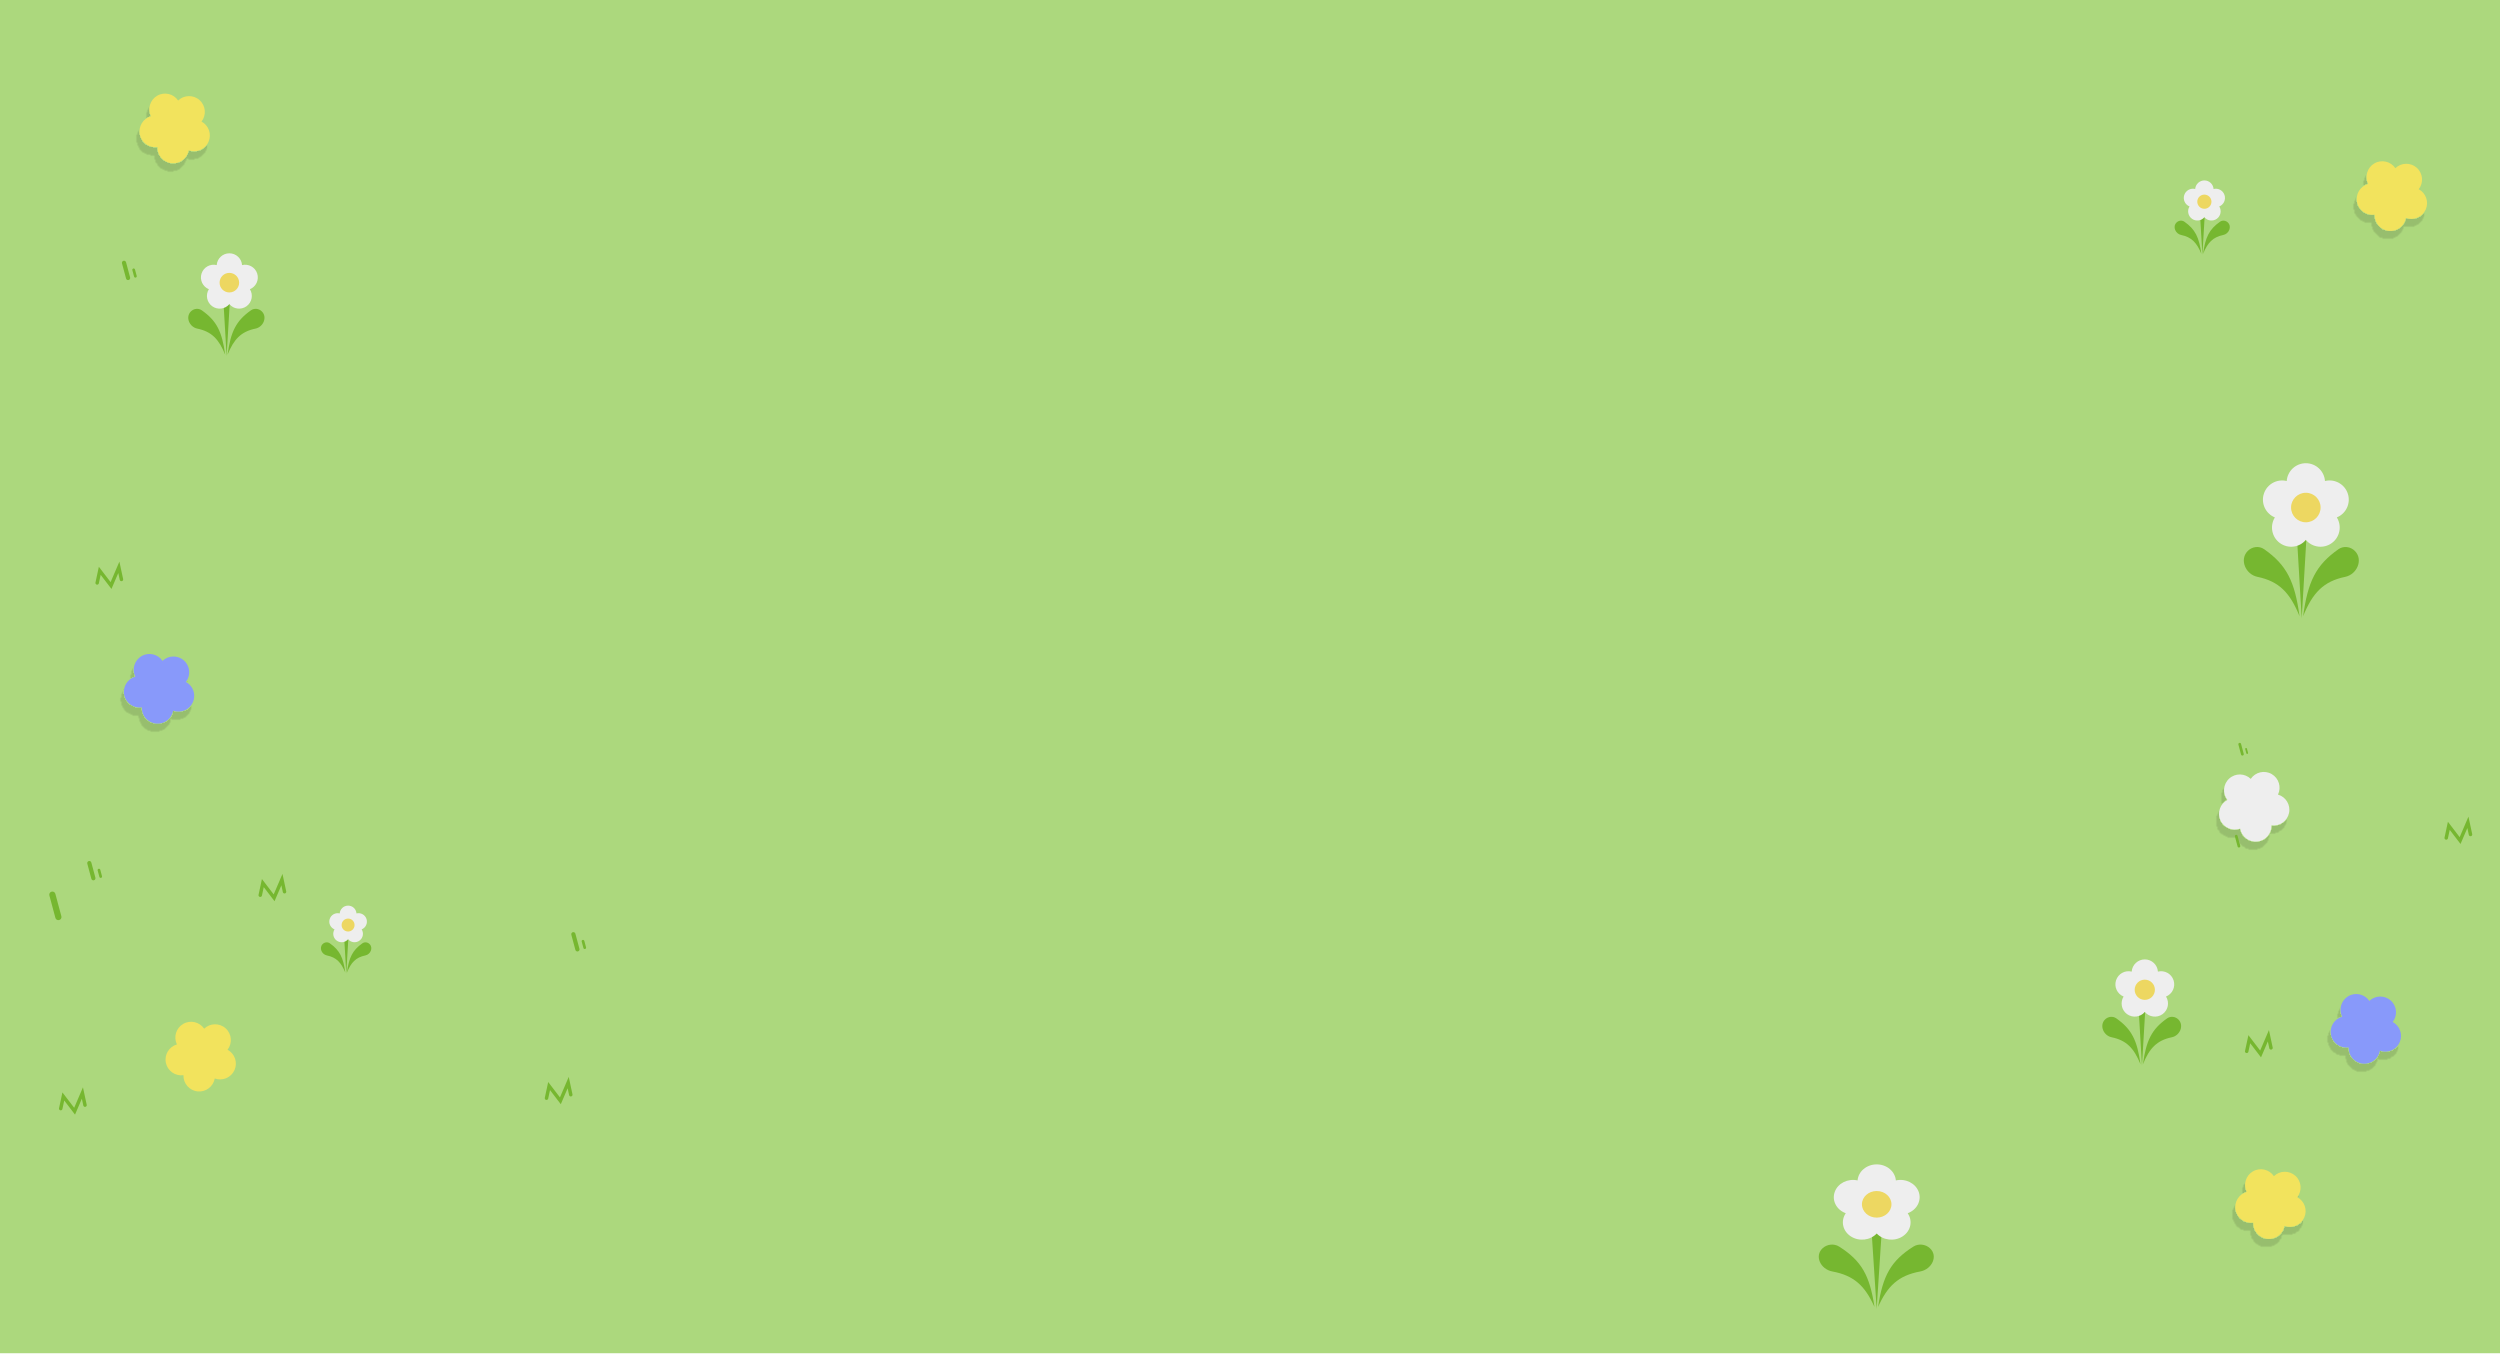
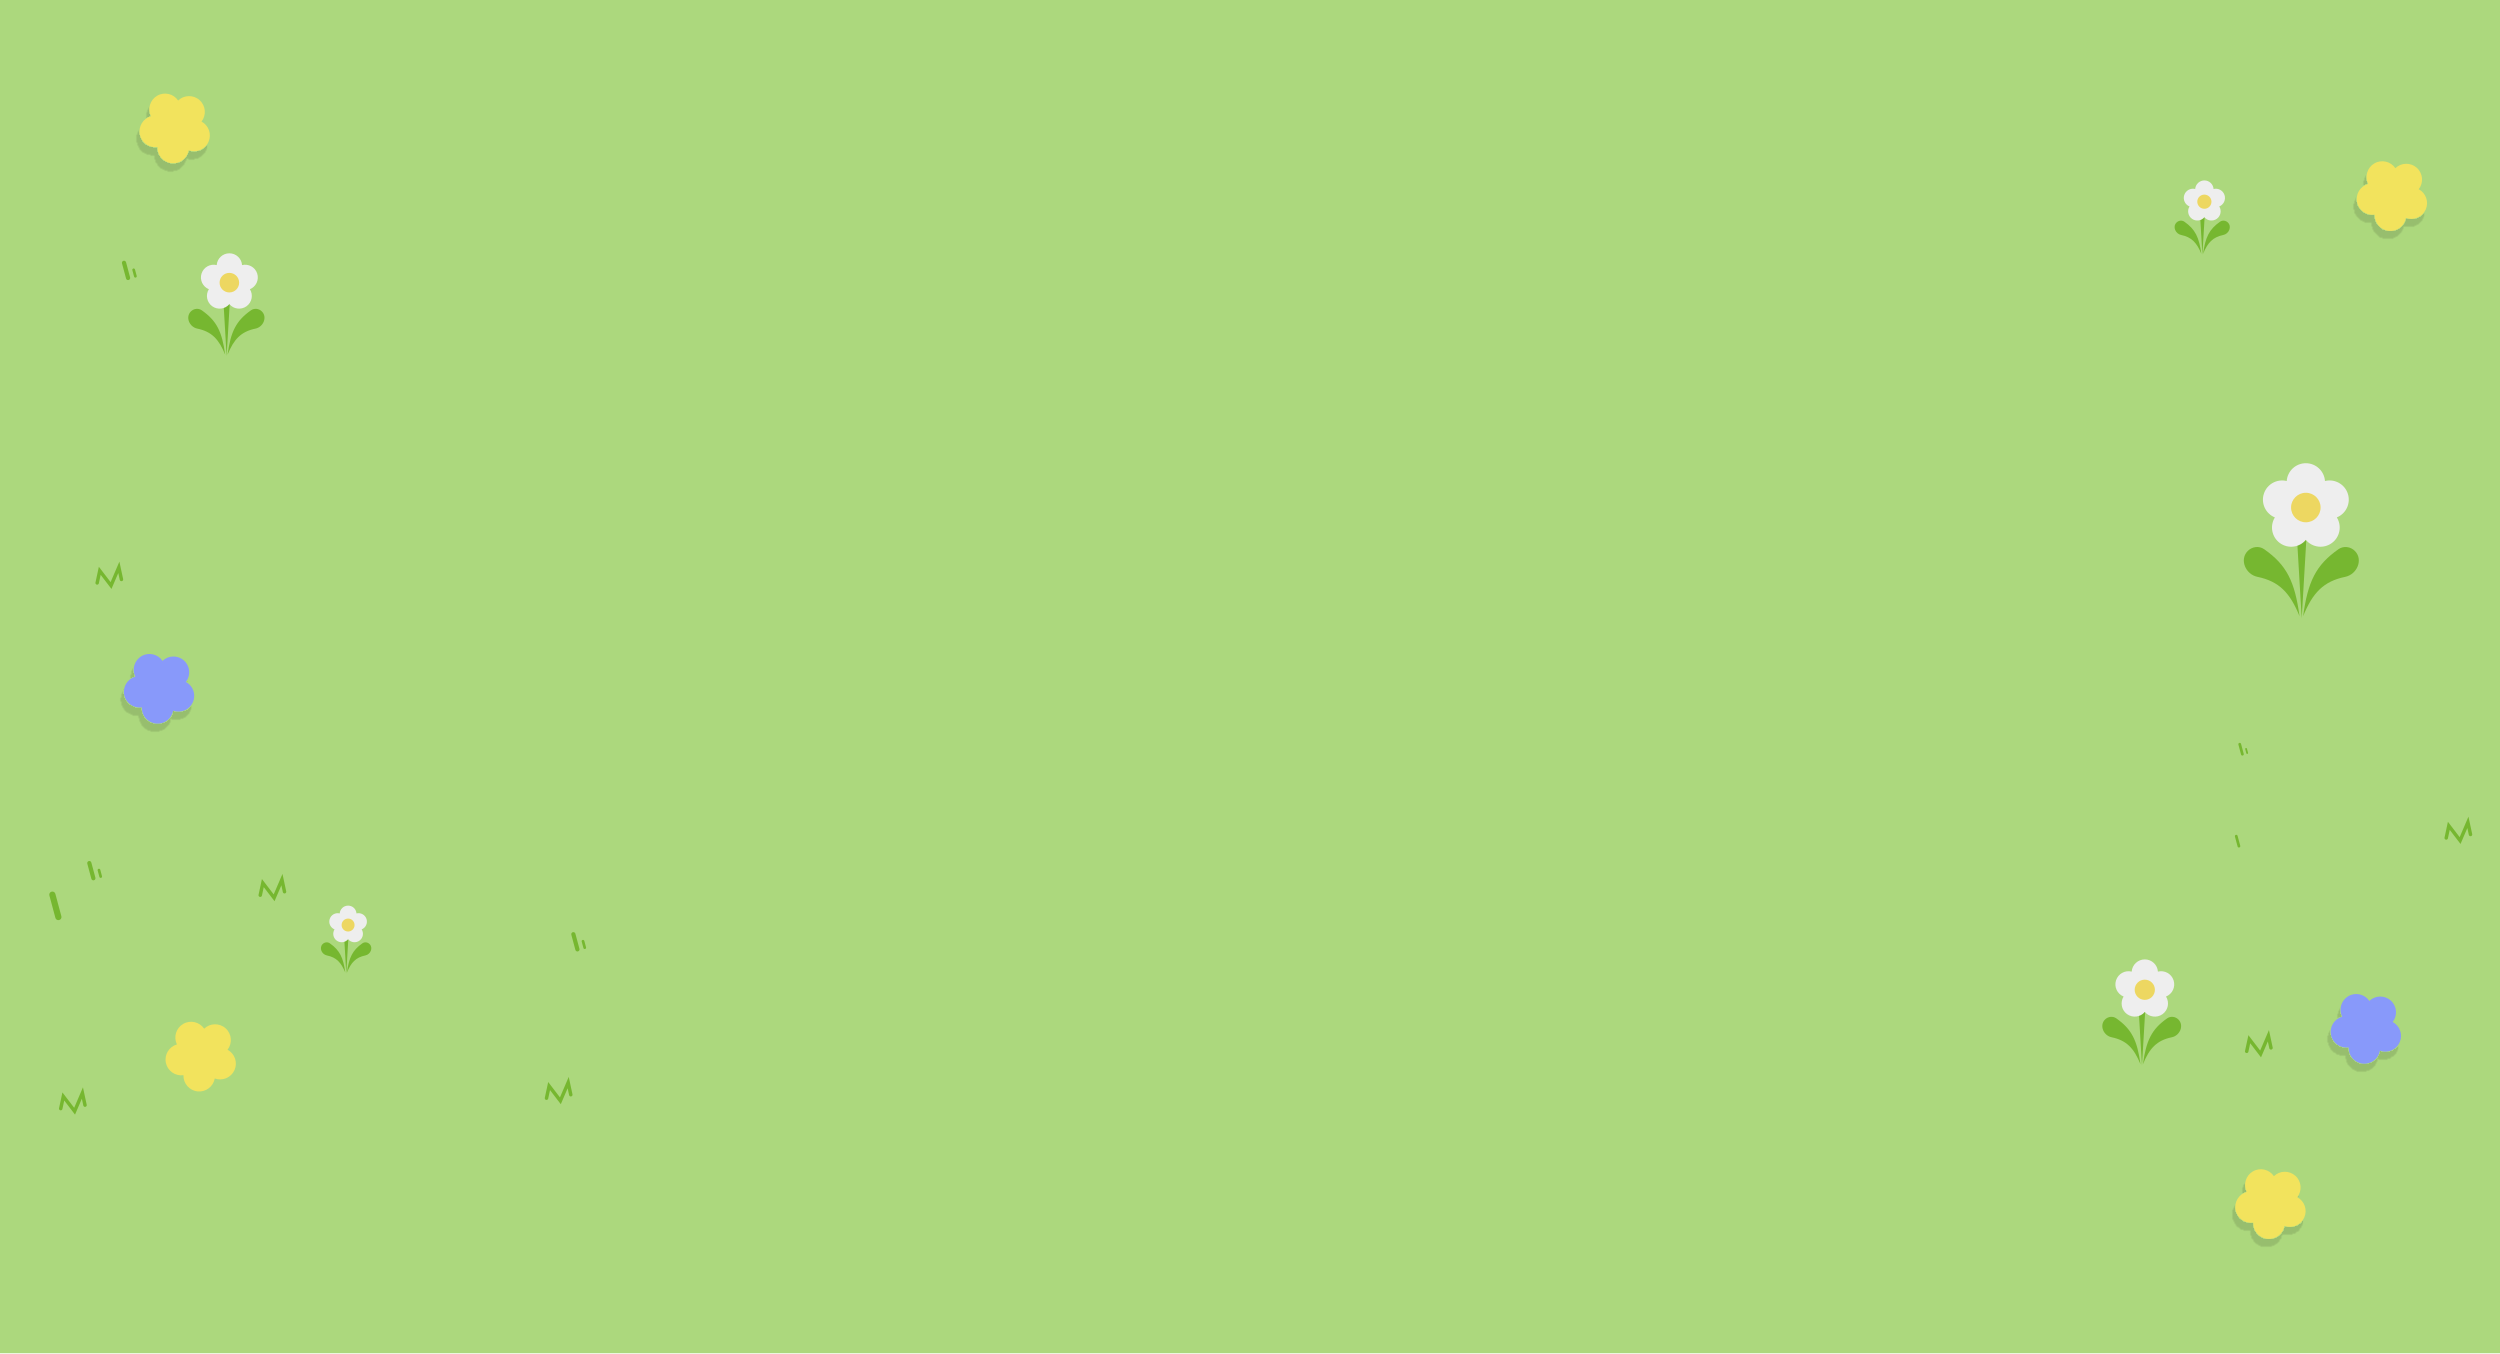
<svg xmlns="http://www.w3.org/2000/svg" preserveAspectRatio="none" overflow="visible" style="display: block;" width="1441" height="780" viewBox="0 0 1441 780" fill="none">
  <g id="Graphic">
    <rect width="1441" height="780" fill="#ACD87D" />
    <g id="Group 633198">
      <path id="Rectangle 967" d="M1347.89 316.565C1350.83 314.505 1354.81 315.019 1357.34 317.556C1362.3 322.509 1358.64 331.08 1351.78 332.496C1339.2 335.092 1332.96 341.763 1327.52 355.186C1330.24 335.213 1334.85 325.709 1347.89 316.565Z" fill="#76B730" />
      <path id="Rectangle 968" d="M1305.07 316.565C1302.14 314.505 1298.16 315.019 1295.62 317.556C1290.67 322.509 1294.33 331.08 1301.19 332.496C1313.76 335.092 1320.01 341.763 1325.45 355.186C1322.72 335.213 1318.11 325.709 1305.07 316.565Z" fill="#76B730" />
      <path id="Line 67" d="M1331.18 280.415C1331.25 279.229 1330.84 278.092 1330 277.254C1329.16 276.415 1327.96 275.944 1326.7 275.944C1325.45 275.944 1324.25 276.415 1323.41 277.254C1322.57 278.092 1322.16 279.229 1322.23 280.415C1322.31 281.681 1322.38 282.948 1322.46 284.214C1323.8 307.013 1325.14 329.812 1326.48 352.611C1326.56 353.878 1326.63 355.144 1326.7 356.411C1326.78 355.144 1326.85 353.878 1326.93 352.611C1328.27 329.812 1329.61 307.013 1330.95 284.214C1331.03 282.948 1331.1 281.681 1331.18 280.415Z" fill="#76B730" />
      <g id="Group 633197">
        <path id="Union" d="M1329.09 267C1334.93 267 1339.71 271.525 1340.12 277.26C1345.7 275.878 1351.49 279.026 1353.29 284.58C1355.09 290.134 1352.27 296.078 1346.94 298.24C1349.98 303.121 1348.77 309.593 1344.05 313.025C1339.32 316.458 1332.8 315.606 1329.09 311.207C1325.39 315.606 1318.86 316.458 1314.14 313.025C1309.41 309.593 1308.21 303.121 1311.24 298.24C1305.92 296.077 1303.09 290.134 1304.9 284.58C1306.7 279.026 1312.48 275.878 1318.06 277.26C1318.47 271.525 1323.25 267 1329.09 267Z" fill="#EEEEEE" />
        <circle id="Ellipse 1748" cx="1329.08" cy="292.538" r="8.511" fill="#EDD761" />
      </g>
    </g>
    <g id="Group 633202">
      <path id="Rectangle 967_2" d="M1249.15 586.966C1251.17 585.554 1253.89 585.906 1255.63 587.645C1259.03 591.039 1256.52 596.912 1251.82 597.882C1243.2 599.661 1238.92 604.233 1235.19 613.431C1237.06 599.744 1240.22 593.232 1249.15 586.966Z" fill="#76B730" />
      <path id="Rectangle 968_2" d="M1219.81 586.966C1217.8 585.554 1215.07 585.906 1213.33 587.645C1209.94 591.039 1212.45 596.912 1217.15 597.882C1225.77 599.661 1230.04 604.233 1233.77 613.431C1231.91 599.744 1228.75 593.232 1219.81 586.966Z" fill="#76B730" />
      <path id="Line 67_2" d="M1237.7 562.193C1237.75 561.38 1237.47 560.601 1236.89 560.027C1236.32 559.452 1235.5 559.129 1234.64 559.129C1233.77 559.129 1232.95 559.452 1232.38 560.027C1231.8 560.601 1231.52 561.38 1231.57 562.193C1231.62 563.061 1231.67 563.929 1231.72 564.797C1232.64 580.42 1233.56 596.043 1234.48 611.667C1234.53 612.535 1234.58 613.403 1234.64 614.271C1234.69 613.403 1234.74 612.535 1234.79 611.667C1235.71 596.043 1236.63 580.42 1237.55 564.797C1237.6 563.929 1237.65 563.061 1237.7 562.193Z" fill="#76B730" />
      <g id="Group 633197_2">
        <path id="Union_2" d="M1236.27 553C1240.27 553 1243.55 556.101 1243.83 560.031C1247.65 559.084 1251.62 561.241 1252.85 565.047C1254.09 568.853 1252.15 572.926 1248.5 574.408C1250.58 577.753 1249.76 582.188 1246.52 584.54C1243.28 586.892 1238.81 586.308 1236.27 583.294C1233.73 586.308 1229.26 586.892 1226.02 584.54C1222.79 582.188 1221.96 577.753 1224.04 574.408C1220.39 572.926 1218.45 568.853 1219.69 565.047C1220.93 561.241 1224.89 559.085 1228.71 560.031C1228.99 556.101 1232.27 553 1236.27 553Z" fill="#EEEEEE" />
        <circle id="Ellipse 1748_2" cx="1236.26" cy="570.501" r="5.832" fill="#EDD761" />
      </g>
    </g>
    <g id="Group 633201">
      <path id="Rectangle 967_3" d="M144.671 178.853C146.619 177.487 149.255 177.828 150.937 179.51C154.22 182.792 151.794 188.473 147.248 189.411C138.914 191.132 134.775 195.554 131.168 204.45C132.973 191.212 136.029 184.913 144.671 178.853Z" fill="#76B730" />
      <path id="Rectangle 968_3" d="M116.293 178.853C114.345 177.487 111.709 177.828 110.027 179.51C106.745 182.792 109.17 188.473 113.717 189.411C122.051 191.132 126.189 195.554 129.796 204.45C127.992 191.212 124.935 184.913 116.293 178.853Z" fill="#76B730" />
      <path id="Line 67_3" d="M133.592 154.892C133.639 154.106 133.368 153.352 132.812 152.797C132.257 152.241 131.462 151.929 130.629 151.929C129.797 151.929 129.002 152.241 128.447 152.797C127.891 153.352 127.62 154.106 127.666 154.892C127.716 155.731 127.765 156.571 127.815 157.41C128.703 172.521 129.592 187.632 130.481 202.743C130.531 203.582 130.58 204.422 130.629 205.261C130.679 204.422 130.728 203.582 130.777 202.743C131.666 187.632 132.555 172.521 133.444 157.41C133.493 156.571 133.543 155.731 133.592 154.892Z" fill="#76B730" />
      <g id="Group 633197_3">
        <path id="Union_3" d="M132.213 146C136.083 146 139.251 148.999 139.524 152.8C143.223 151.885 147.054 153.971 148.25 157.652C149.446 161.333 147.572 165.272 144.041 166.706C146.056 169.941 145.256 174.23 142.124 176.505C138.992 178.78 134.666 178.215 132.212 175.299C129.758 178.215 125.432 178.78 122.301 176.505C119.169 174.23 118.37 169.941 120.384 166.706C116.853 165.272 114.979 161.333 116.175 157.652C117.371 153.971 121.202 151.885 124.901 152.8C125.174 148.999 128.342 146 132.213 146Z" fill="#EEEEEE" />
        <circle id="Ellipse 1748_3" cx="132.203" cy="162.927" r="5.641" fill="#EDD761" />
      </g>
    </g>
    <g id="Group 633200">
      <path id="Rectangle 967_4" d="M1279.63 127.794C1281.04 126.804 1282.95 127.051 1284.17 128.269C1286.55 130.647 1284.79 134.762 1281.5 135.441C1275.46 136.687 1272.47 139.89 1269.85 146.334C1271.16 136.746 1273.37 132.183 1279.63 127.794Z" fill="#76B730" />
      <path id="Rectangle 968_4" d="M1259.08 127.794C1257.67 126.804 1255.76 127.051 1254.54 128.269C1252.16 130.647 1253.92 134.762 1257.21 135.441C1263.25 136.687 1266.25 139.89 1268.86 146.334C1267.55 136.746 1265.34 132.183 1259.08 127.794Z" fill="#76B730" />
      <path id="Line 67_4" d="M1271.61 110.441C1271.64 109.871 1271.45 109.326 1271.04 108.923C1270.64 108.521 1270.07 108.294 1269.46 108.294C1268.86 108.294 1268.28 108.521 1267.88 108.923C1267.48 109.326 1267.28 109.871 1267.32 110.441C1267.35 111.049 1267.39 111.657 1267.42 112.265C1268.07 123.21 1268.71 134.155 1269.36 145.1C1269.39 145.708 1269.43 146.316 1269.46 146.924C1269.5 146.316 1269.53 145.708 1269.57 145.1C1270.21 134.155 1270.86 123.21 1271.5 112.265C1271.54 111.657 1271.57 111.049 1271.61 110.441Z" fill="#76B730" />
      <g id="Group 633197_4">
        <path id="Union_4" d="M1270.61 104C1273.41 104 1275.71 106.173 1275.9 108.926C1278.58 108.262 1281.36 109.773 1282.22 112.439C1283.09 115.106 1281.73 117.959 1279.18 118.997C1280.64 121.34 1280.06 124.448 1277.79 126.096C1275.52 127.743 1272.39 127.334 1270.61 125.223C1268.83 127.334 1265.7 127.744 1263.43 126.096C1261.16 124.448 1260.58 121.34 1262.04 118.997C1259.48 117.959 1258.13 115.105 1258.99 112.439C1259.86 109.773 1262.63 108.263 1265.31 108.926C1265.51 106.173 1267.81 104 1270.61 104Z" fill="#EEEEEE" />
        <circle id="Ellipse 1748_4" cx="1270.6" cy="116.259" r="4.086" fill="#EDD761" />
      </g>
    </g>
    <g id="Group 633199">
      <path id="Rectangle 967_5" d="M208.885 543.728C210.173 542.825 211.917 543.05 213.029 544.163C215.2 546.334 213.596 550.091 210.589 550.712C205.077 551.85 202.339 554.775 199.954 560.659C201.147 551.903 203.169 547.737 208.885 543.728Z" fill="#76B730" />
      <path id="Rectangle 968_5" d="M190.115 543.728C188.827 542.825 187.083 543.05 185.971 544.163C183.8 546.334 185.404 550.091 188.411 550.712C193.924 551.85 196.661 554.775 199.046 560.659C197.853 551.903 195.831 547.737 190.115 543.728Z" fill="#76B730" />
      <path id="Line 67_5" d="M201.557 527.881C201.588 527.361 201.409 526.863 201.041 526.495C200.674 526.128 200.148 525.921 199.598 525.921C199.047 525.921 198.521 526.128 198.154 526.495C197.786 526.863 197.607 527.361 197.638 527.881C197.671 528.436 197.703 528.991 197.736 529.547C198.324 539.541 198.912 549.536 199.5 559.53C199.532 560.085 199.565 560.641 199.598 561.196C199.63 560.641 199.663 560.085 199.696 559.53C200.284 549.536 200.872 539.541 201.459 529.547C201.492 528.991 201.525 528.436 201.557 527.881Z" fill="#76B730" />
      <g id="Group 633197_5">
        <path id="Union_5" d="M200.645 522C203.205 522 205.3 523.984 205.48 526.498C207.927 525.892 210.461 527.272 211.253 529.707C212.044 532.142 210.804 534.747 208.468 535.695C209.801 537.835 209.272 540.672 207.201 542.177C205.129 543.682 202.268 543.308 200.645 541.379C199.022 543.308 196.161 543.682 194.09 542.177C192.018 540.672 191.49 537.835 192.822 535.695C190.486 534.747 189.247 532.142 190.038 529.707C190.829 527.273 193.363 525.893 195.809 526.498C195.989 523.984 198.085 522 200.645 522Z" fill="#EEEEEE" />
        <circle id="Ellipse 1748_5" cx="200.638" cy="533.196" r="3.731" fill="#EDD761" />
      </g>
    </g>
    <g id="Union_6" filter="url(#filter0_d_0_4)">
      <path d="M1353.61 574.168C1357.77 571.769 1363.03 573.026 1365.68 576.939C1369.09 573.662 1374.49 573.526 1378.06 576.738C1381.63 579.95 1382.06 585.343 1379.15 589.072C1383.32 591.298 1385.12 596.4 1383.17 600.785C1381.22 605.17 1376.22 607.247 1371.78 605.637C1370.95 610.29 1366.66 613.579 1361.88 613.077C1357.11 612.575 1353.59 608.465 1353.75 603.741C1349.07 604.391 1344.61 601.322 1343.61 596.627C1342.61 591.932 1345.44 587.316 1349.98 586.005C1347.91 581.754 1349.45 576.568 1353.61 574.168Z" fill="#8899FA" />
    </g>
-     <g id="Union_7" filter="url(#filter1_d_0_4)">
-       <path d="M1309.4 446.168C1313.55 448.568 1315.09 453.754 1313.03 458.005C1317.57 459.315 1320.39 463.932 1319.4 468.627C1318.4 473.322 1313.94 476.391 1309.26 475.741C1309.42 480.465 1305.9 484.575 1301.12 485.077C1296.35 485.578 1292.05 482.29 1291.23 477.637C1286.78 479.246 1281.79 477.17 1279.83 472.785C1277.88 468.399 1279.68 463.297 1283.85 461.072C1280.95 457.343 1281.38 451.95 1284.95 448.738C1288.51 445.526 1293.92 445.662 1297.33 448.939C1299.98 445.025 1305.24 443.768 1309.4 446.168Z" fill="#EEEEEE" />
-     </g>
    <g id="Union_8" transform="translate(-60 0)" filter="url(#filter2_d_0_4)">
      <path d="M150.611 55.169C154.768 52.769 160.031 54.026 162.68 57.939C166.085 54.661 171.494 54.526 175.062 57.738C178.629 60.95 179.059 66.343 176.155 70.072C180.324 72.298 182.125 77.399 180.173 81.785C178.221 86.17 173.224 88.246 168.779 86.636C167.951 91.29 163.656 94.579 158.882 94.077C154.108 93.575 150.59 89.465 150.747 84.741C146.066 85.391 141.61 82.322 140.612 77.627C139.615 72.932 142.436 68.316 146.977 67.005C144.912 62.754 146.455 57.569 150.611 55.169Z" fill="#F2E35D" />
    </g>
    <path id="Union_9" d="M105.612 590.168C109.769 587.769 115.03 589.025 117.679 592.938C121.085 589.661 126.494 589.526 130.061 592.738C133.629 595.95 134.058 601.343 131.154 605.072C135.324 607.297 137.125 612.399 135.173 616.785C133.22 621.17 128.223 623.246 123.779 621.637C122.951 626.29 118.656 629.579 113.882 629.077C109.108 628.576 105.589 624.465 105.747 619.741C101.065 620.391 96.611 617.322 95.612 612.627C94.614 607.932 97.436 603.315 101.976 602.005C99.912 597.754 101.455 592.568 105.612 590.168Z" fill="#F2E35D" />
    <g id="Union_10" filter="url(#filter3_d_0_4)">
      <path d="M81.612 378.168C85.769 375.768 91.031 377.026 93.68 380.939C97.085 377.662 102.494 377.526 106.062 380.738C109.629 383.95 110.059 389.343 107.155 393.072C111.324 395.298 113.126 400.4 111.174 404.785C109.221 409.171 104.224 411.247 99.78 409.637C98.952 414.29 94.656 417.58 89.882 417.078C85.108 416.576 81.59 412.465 81.747 407.741C77.066 408.391 72.611 405.322 71.612 400.627C70.615 395.932 73.436 391.316 77.977 390.005C75.912 385.754 77.456 380.568 81.612 378.168Z" fill="#8899FA" />
    </g>
    <g id="Union_11">
</g>
    <g id="Union_12" filter="url(#filter4_d_0_4)">
      <path d="M1368.61 94.169C1372.77 91.769 1378.03 93.025 1380.68 96.939C1384.09 93.662 1389.49 93.526 1393.06 96.738C1396.63 99.95 1397.06 105.343 1394.15 109.072C1398.32 111.297 1400.13 116.399 1398.17 120.785C1396.22 125.17 1391.22 127.246 1386.78 125.636C1385.95 130.29 1381.66 133.579 1376.88 133.077C1372.11 132.575 1368.59 128.464 1368.75 123.741C1364.07 124.39 1359.61 121.322 1358.61 116.627C1357.61 111.932 1360.44 107.316 1364.98 106.005C1362.91 101.754 1364.46 96.569 1368.61 94.169Z" fill="#F2E35D" />
    </g>
    <rect id="Rectangle 969" x="28" y="514.412" width="3.573" height="16.944" rx="1.786" transform="rotate(-15 28 514.412)" fill="#76B730" />
    <rect id="Rectangle 970" x="50" y="496.626" width="2.42" height="11.475" rx="1.21" transform="rotate(-15 50 496.626)" fill="#76B730" />
    <rect id="Rectangle 971" x="56.084" y="500.97" width="1.568" height="5.416" rx="0.784" transform="rotate(-15 56.084 500.97)" fill="#76B730" />
    <rect id="Rectangle 977" x="70" y="150.626" width="2.42" height="11.475" rx="1.21" transform="rotate(-15 70 150.626)" fill="#76B730" />
    <rect id="Rectangle 978" x="76.084" y="154.97" width="1.568" height="5.416" rx="0.784" transform="rotate(-15 76.084 154.97)" fill="#76B730" />
    <rect id="Rectangle 975" x="329" y="537.626" width="2.42" height="11.475" rx="1.21" transform="rotate(-15 329 537.626)" fill="#76B730" />
    <rect id="Rectangle 976" x="335.084" y="541.97" width="1.568" height="5.416" rx="0.784" transform="rotate(-15 335.084 541.97)" fill="#76B730" />
    <path id="Vector 646" d="M35 639L36.5 632L43 640.5L47.5 630L49 637" stroke="#76B730" stroke-width="2" stroke-linecap="round" />
    <path id="Vector 648" d="M315 633L316.5 626L323 634.5L327.5 624L329 631" stroke="#76B730" stroke-width="2" stroke-linecap="round" />
    <path id="Vector 647" d="M150 516L151.5 509L158 517.5L162.5 507L164 514" stroke="#76B730" stroke-width="2" stroke-linecap="round" />
    <path id="Vector 651" d="M56 336L57.5 329L64 337.5L68.5 327L70 334" stroke="#76B730" stroke-width="2" stroke-linecap="round" />
    <rect id="Rectangle 972" x="1288" y="481.412" width="1.591" height="7.544" rx="0.795" transform="rotate(-15 1288 481.412)" fill="#76B730" />
    <rect id="Rectangle 973" x="1290" y="428.412" width="1.591" height="7.544" rx="0.795" transform="rotate(-15 1290 428.412)" fill="#76B730" />
    <rect id="Rectangle 974" x="1294" y="431.267" width="1.031" height="3.561" rx="0.515" transform="rotate(-15 1294 431.267)" fill="#76B730" />
    <path id="Vector 649" d="M1295 606L1296.5 599L1303 607.5L1307.5 597L1309 604" stroke="#76B730" stroke-width="2" stroke-linecap="round" />
    <path id="Vector 650" d="M1410 483L1411.5 476L1418 484.5L1422.5 474L1424 481" stroke="#76B730" stroke-width="2" stroke-linecap="round" />
    <g id="Union_13">
</g>
    <g id="Union_14" filter="url(#filter5_d_0_4)">
      <path d="M1298.61 675.168C1302.77 672.769 1308.03 674.025 1310.68 677.939C1314.09 674.661 1319.49 674.526 1323.06 677.738C1326.63 680.95 1327.06 686.343 1324.15 690.072C1328.32 692.298 1330.13 697.399 1328.17 701.785C1326.22 706.17 1321.22 708.246 1316.78 706.636C1315.95 711.29 1311.66 714.579 1306.88 714.077C1302.11 713.575 1298.59 709.465 1298.75 704.741C1294.07 705.391 1289.61 702.322 1288.61 697.627C1287.61 692.932 1290.44 688.316 1294.98 687.005C1292.91 682.754 1294.45 677.569 1298.61 675.168Z" fill="#F2E35D" />
    </g>
-     <g id="Group 633199_2">
-       <path id="Rectangle 967_6" d="M1102.89 718.528C1105.83 716.671 1109.81 717.134 1112.34 719.421C1117.3 723.885 1113.64 731.61 1106.78 732.886C1094.2 735.225 1087.96 741.239 1082.52 753.337C1085.24 735.335 1089.85 726.769 1102.89 718.528Z" fill="#76B730" />
-       <path id="Rectangle 968_6" d="M1060.07 718.528C1057.14 716.671 1053.16 717.134 1050.62 719.421C1045.67 723.885 1049.33 731.61 1056.19 732.886C1068.76 735.225 1075.01 741.239 1080.45 753.337C1077.73 735.335 1073.11 726.769 1060.07 718.528Z" fill="#76B730" />
-       <path id="Line 67_6" d="M1086.18 685.945C1086.25 684.759 1085.85 683.622 1085.01 682.784C1084.17 681.946 1082.97 681.475 1081.7 681.475C1080.44 681.475 1079.23 681.946 1078.4 682.784C1077.56 683.622 1077.16 684.759 1077.23 685.945C1077.31 687.087 1077.38 688.228 1077.46 689.37C1078.8 709.918 1080.14 730.467 1081.48 751.016C1081.56 752.157 1081.63 753.299 1081.7 754.441C1081.78 753.299 1081.85 752.157 1081.93 751.016C1083.27 730.467 1084.61 709.918 1085.95 689.37C1086.03 688.228 1086.1 687.087 1086.18 685.945Z" fill="#76B730" />
-       <g id="Group 633197_6">
-         <path id="Union_15" d="M1081.74 671.15C1087.58 671.15 1092.36 675.229 1092.77 680.398C1098.35 679.153 1104.13 681.989 1105.94 686.995C1107.74 692.001 1104.92 697.359 1099.59 699.308C1102.63 703.707 1101.42 709.54 1096.7 712.634C1091.97 715.728 1085.45 714.959 1081.74 710.994C1078.04 714.958 1071.51 715.727 1066.79 712.634C1062.06 709.54 1060.86 703.707 1063.9 699.308C1058.57 697.358 1055.74 692.001 1057.55 686.995C1059.35 681.989 1065.13 679.153 1070.71 680.398C1071.12 675.229 1075.9 671.151 1081.74 671.15Z" fill="#EEEEEE" />
-         <ellipse id="Ellipse 1748_6" cx="1081.73" cy="694.168" rx="8.511" ry="7.671" fill="#EDD761" />
-       </g>
-     </g>
  </g>
  <defs>
    <filter id="filter0_d_0_4" x="1341.07" y="572.949" width="42.887" height="45.441" filterUnits="userSpaceOnUse" color-interpolation-filters="sRGB">
-       <feFlood flood-opacity="0" result="BackgroundImageFix" />
-       <feColorMatrix in="SourceAlpha" type="matrix" values="0 0 0 0 0 0 0 0 0 0 0 0 0 0 0 0 0 0 127 0" result="hardAlpha" />
-       <feOffset dx="-1.462" dy="4.386" />
-       <feGaussianBlur stdDeviation="0.439" />
-       <feComposite in2="hardAlpha" operator="out" />
-       <feColorMatrix type="matrix" values="0 0 0 0 0 0 0 0 0 0 0 0 0 0 0 0 0 0 0.12 0" />
-       <feBlend mode="normal" in2="BackgroundImageFix" result="effect1_dropShadow_0_4" />
-       <feBlend mode="normal" in="SourceGraphic" in2="effect1_dropShadow_0_4" result="shape" />
-     </filter>
-     <filter id="filter1_d_0_4" x="1276.71" y="444.949" width="42.888" height="45.441" filterUnits="userSpaceOnUse" color-interpolation-filters="sRGB">
      <feFlood flood-opacity="0" result="BackgroundImageFix" />
      <feColorMatrix in="SourceAlpha" type="matrix" values="0 0 0 0 0 0 0 0 0 0 0 0 0 0 0 0 0 0 127 0" result="hardAlpha" />
      <feOffset dx="-1.462" dy="4.386" />
      <feGaussianBlur stdDeviation="0.439" />
      <feComposite in2="hardAlpha" operator="out" />
      <feColorMatrix type="matrix" values="0 0 0 0 0 0 0 0 0 0 0 0 0 0 0 0 0 0 0.12 0" />
      <feBlend mode="normal" in2="BackgroundImageFix" result="effect1_dropShadow_0_4" />
      <feBlend mode="normal" in="SourceGraphic" in2="effect1_dropShadow_0_4" result="shape" />
    </filter>
    <filter id="filter2_d_0_4" x="138.073" y="53.949" width="42.888" height="45.441" filterUnits="userSpaceOnUse" color-interpolation-filters="sRGB">
      <feFlood flood-opacity="0" result="BackgroundImageFix" />
      <feColorMatrix in="SourceAlpha" type="matrix" values="0 0 0 0 0 0 0 0 0 0 0 0 0 0 0 0 0 0 127 0" result="hardAlpha" />
      <feOffset dx="-1.462" dy="4.386" />
      <feGaussianBlur stdDeviation="0.439" />
      <feComposite in2="hardAlpha" operator="out" />
      <feColorMatrix type="matrix" values="0 0 0 0 0 0 0 0 0 0 0 0 0 0 0 0 0 0 0.12 0" />
      <feBlend mode="normal" in2="BackgroundImageFix" result="effect1_dropShadow_0_4" />
      <feBlend mode="normal" in="SourceGraphic" in2="effect1_dropShadow_0_4" result="shape" />
    </filter>
    <filter id="filter3_d_0_4" x="69.073" y="376.949" width="42.889" height="45.443" filterUnits="userSpaceOnUse" color-interpolation-filters="sRGB">
      <feFlood flood-opacity="0" result="BackgroundImageFix" />
      <feColorMatrix in="SourceAlpha" type="matrix" values="0 0 0 0 0 0 0 0 0 0 0 0 0 0 0 0 0 0 127 0" result="hardAlpha" />
      <feOffset dx="-1.462" dy="4.386" />
      <feGaussianBlur stdDeviation="0.439" />
      <feComposite in2="hardAlpha" operator="out" />
      <feColorMatrix type="matrix" values="0 0 0 0 0 0 0 0 0 0 0 0 0 0 0 0 0 0 0.12 0" />
      <feBlend mode="normal" in2="BackgroundImageFix" result="effect1_dropShadow_0_4" />
      <feBlend mode="normal" in="SourceGraphic" in2="effect1_dropShadow_0_4" result="shape" />
    </filter>
    <filter id="filter4_d_0_4" x="1356.07" y="92.949" width="42.888" height="45.442" filterUnits="userSpaceOnUse" color-interpolation-filters="sRGB">
      <feFlood flood-opacity="0" result="BackgroundImageFix" />
      <feColorMatrix in="SourceAlpha" type="matrix" values="0 0 0 0 0 0 0 0 0 0 0 0 0 0 0 0 0 0 127 0" result="hardAlpha" />
      <feOffset dx="-1.462" dy="4.386" />
      <feGaussianBlur stdDeviation="0.439" />
      <feComposite in2="hardAlpha" operator="out" />
      <feColorMatrix type="matrix" values="0 0 0 0 0 0 0 0 0 0 0 0 0 0 0 0 0 0 0.12 0" />
      <feBlend mode="normal" in2="BackgroundImageFix" result="effect1_dropShadow_0_4" />
      <feBlend mode="normal" in="SourceGraphic" in2="effect1_dropShadow_0_4" result="shape" />
    </filter>
    <filter id="filter5_d_0_4" x="1286.07" y="673.949" width="42.888" height="45.442" filterUnits="userSpaceOnUse" color-interpolation-filters="sRGB">
      <feFlood flood-opacity="0" result="BackgroundImageFix" />
      <feColorMatrix in="SourceAlpha" type="matrix" values="0 0 0 0 0 0 0 0 0 0 0 0 0 0 0 0 0 0 127 0" result="hardAlpha" />
      <feOffset dx="-1.462" dy="4.386" />
      <feGaussianBlur stdDeviation="0.439" />
      <feComposite in2="hardAlpha" operator="out" />
      <feColorMatrix type="matrix" values="0 0 0 0 0 0 0 0 0 0 0 0 0 0 0 0 0 0 0.12 0" />
      <feBlend mode="normal" in2="BackgroundImageFix" result="effect1_dropShadow_0_4" />
      <feBlend mode="normal" in="SourceGraphic" in2="effect1_dropShadow_0_4" result="shape" />
    </filter>
  </defs>
</svg>
